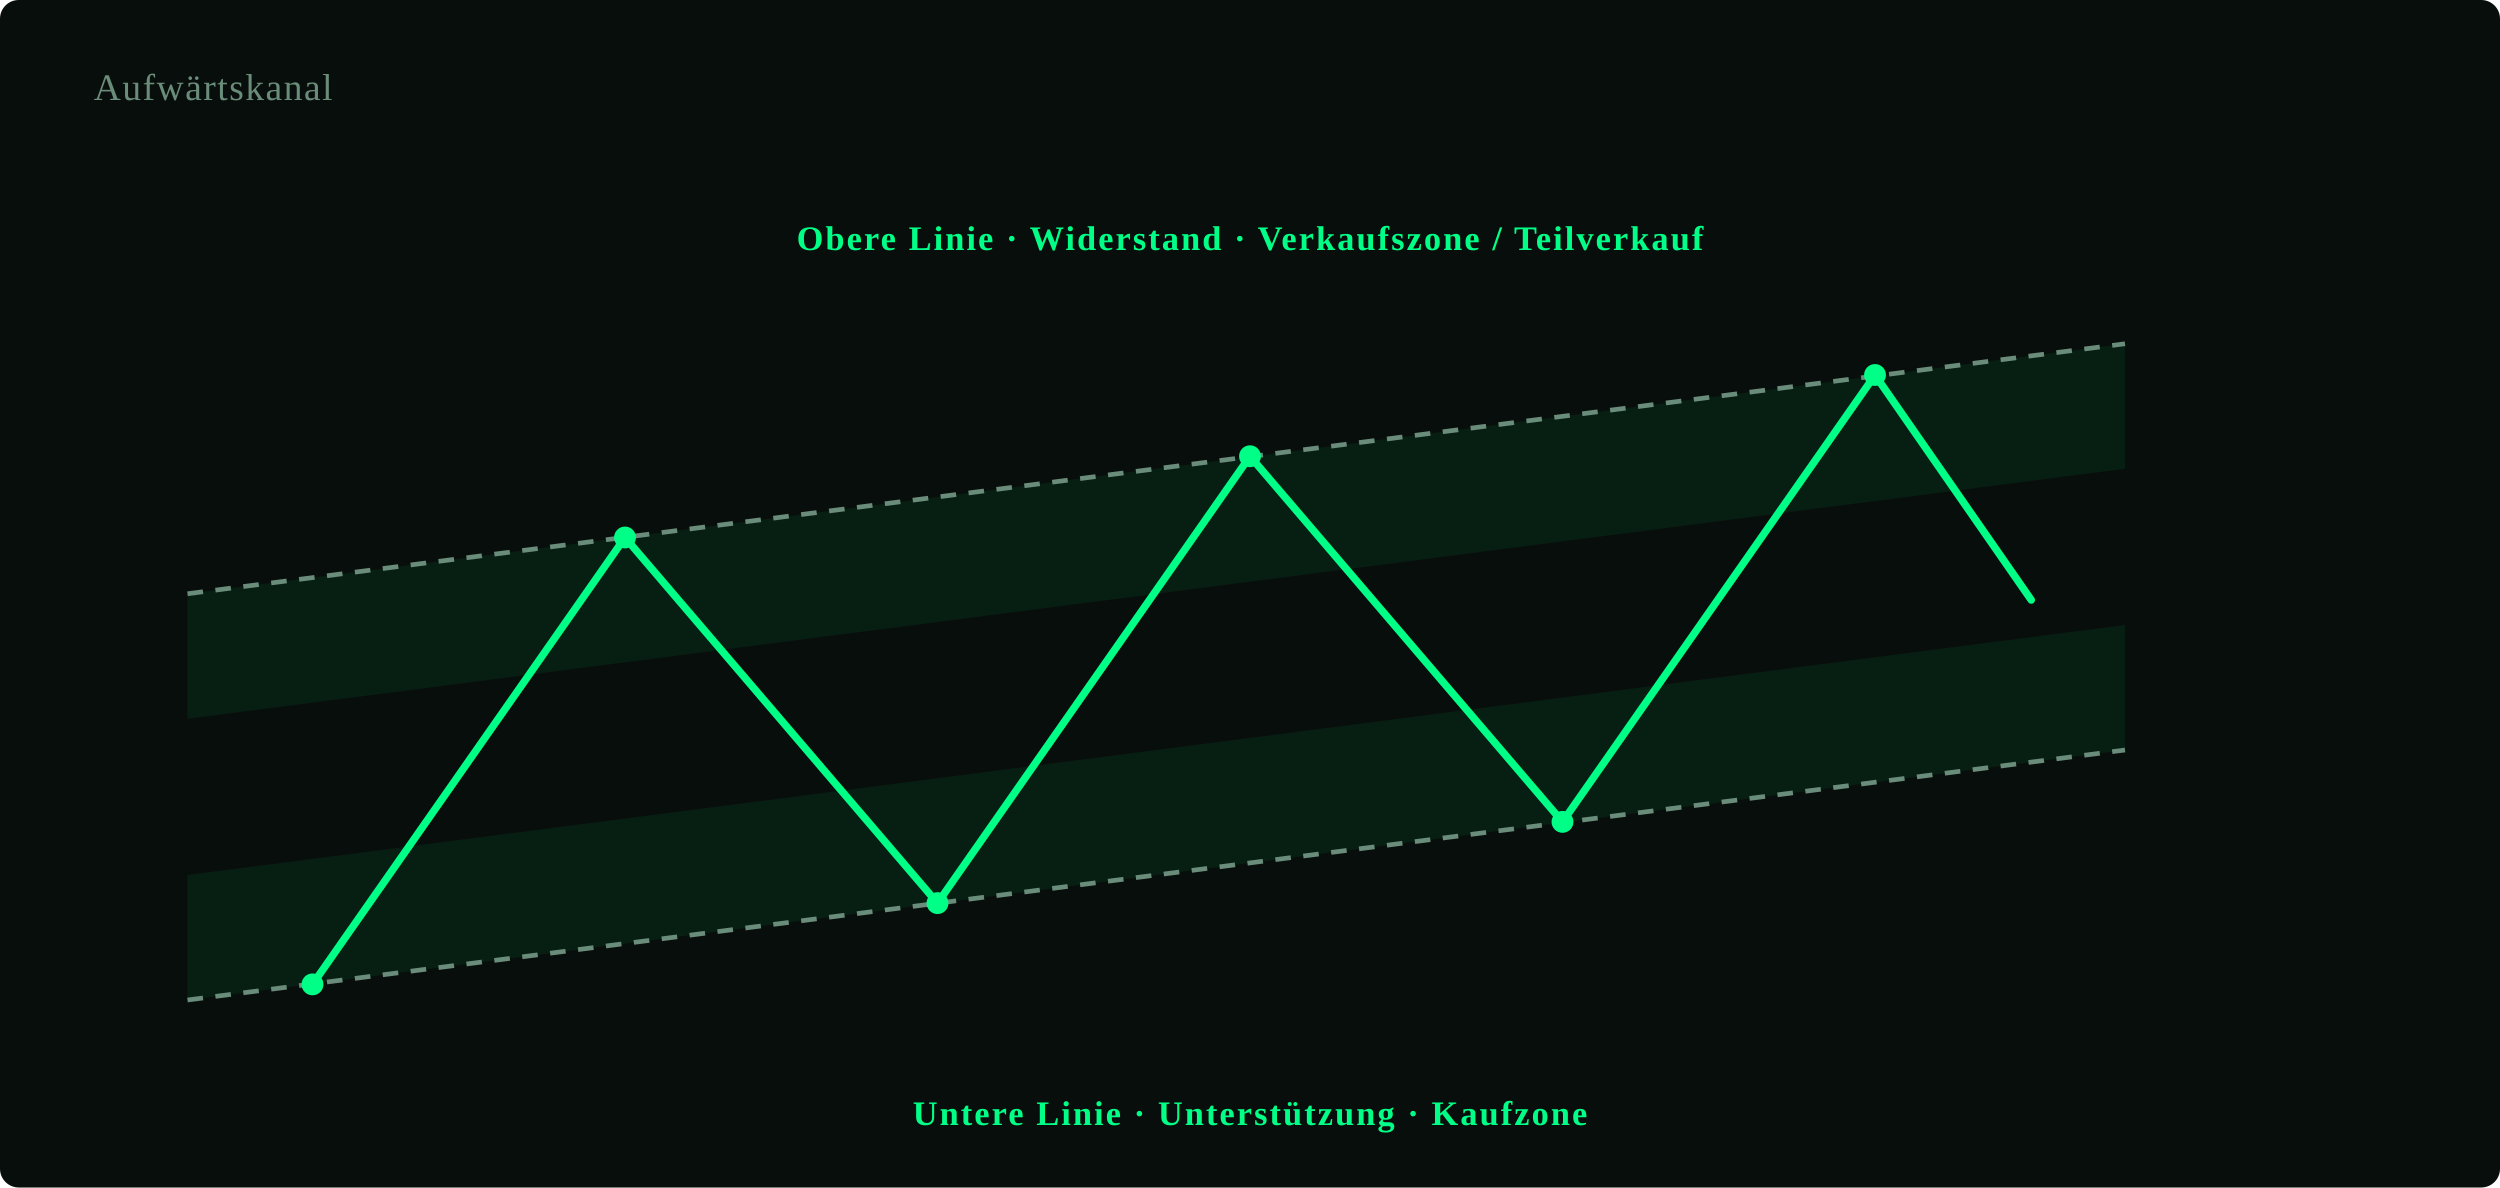
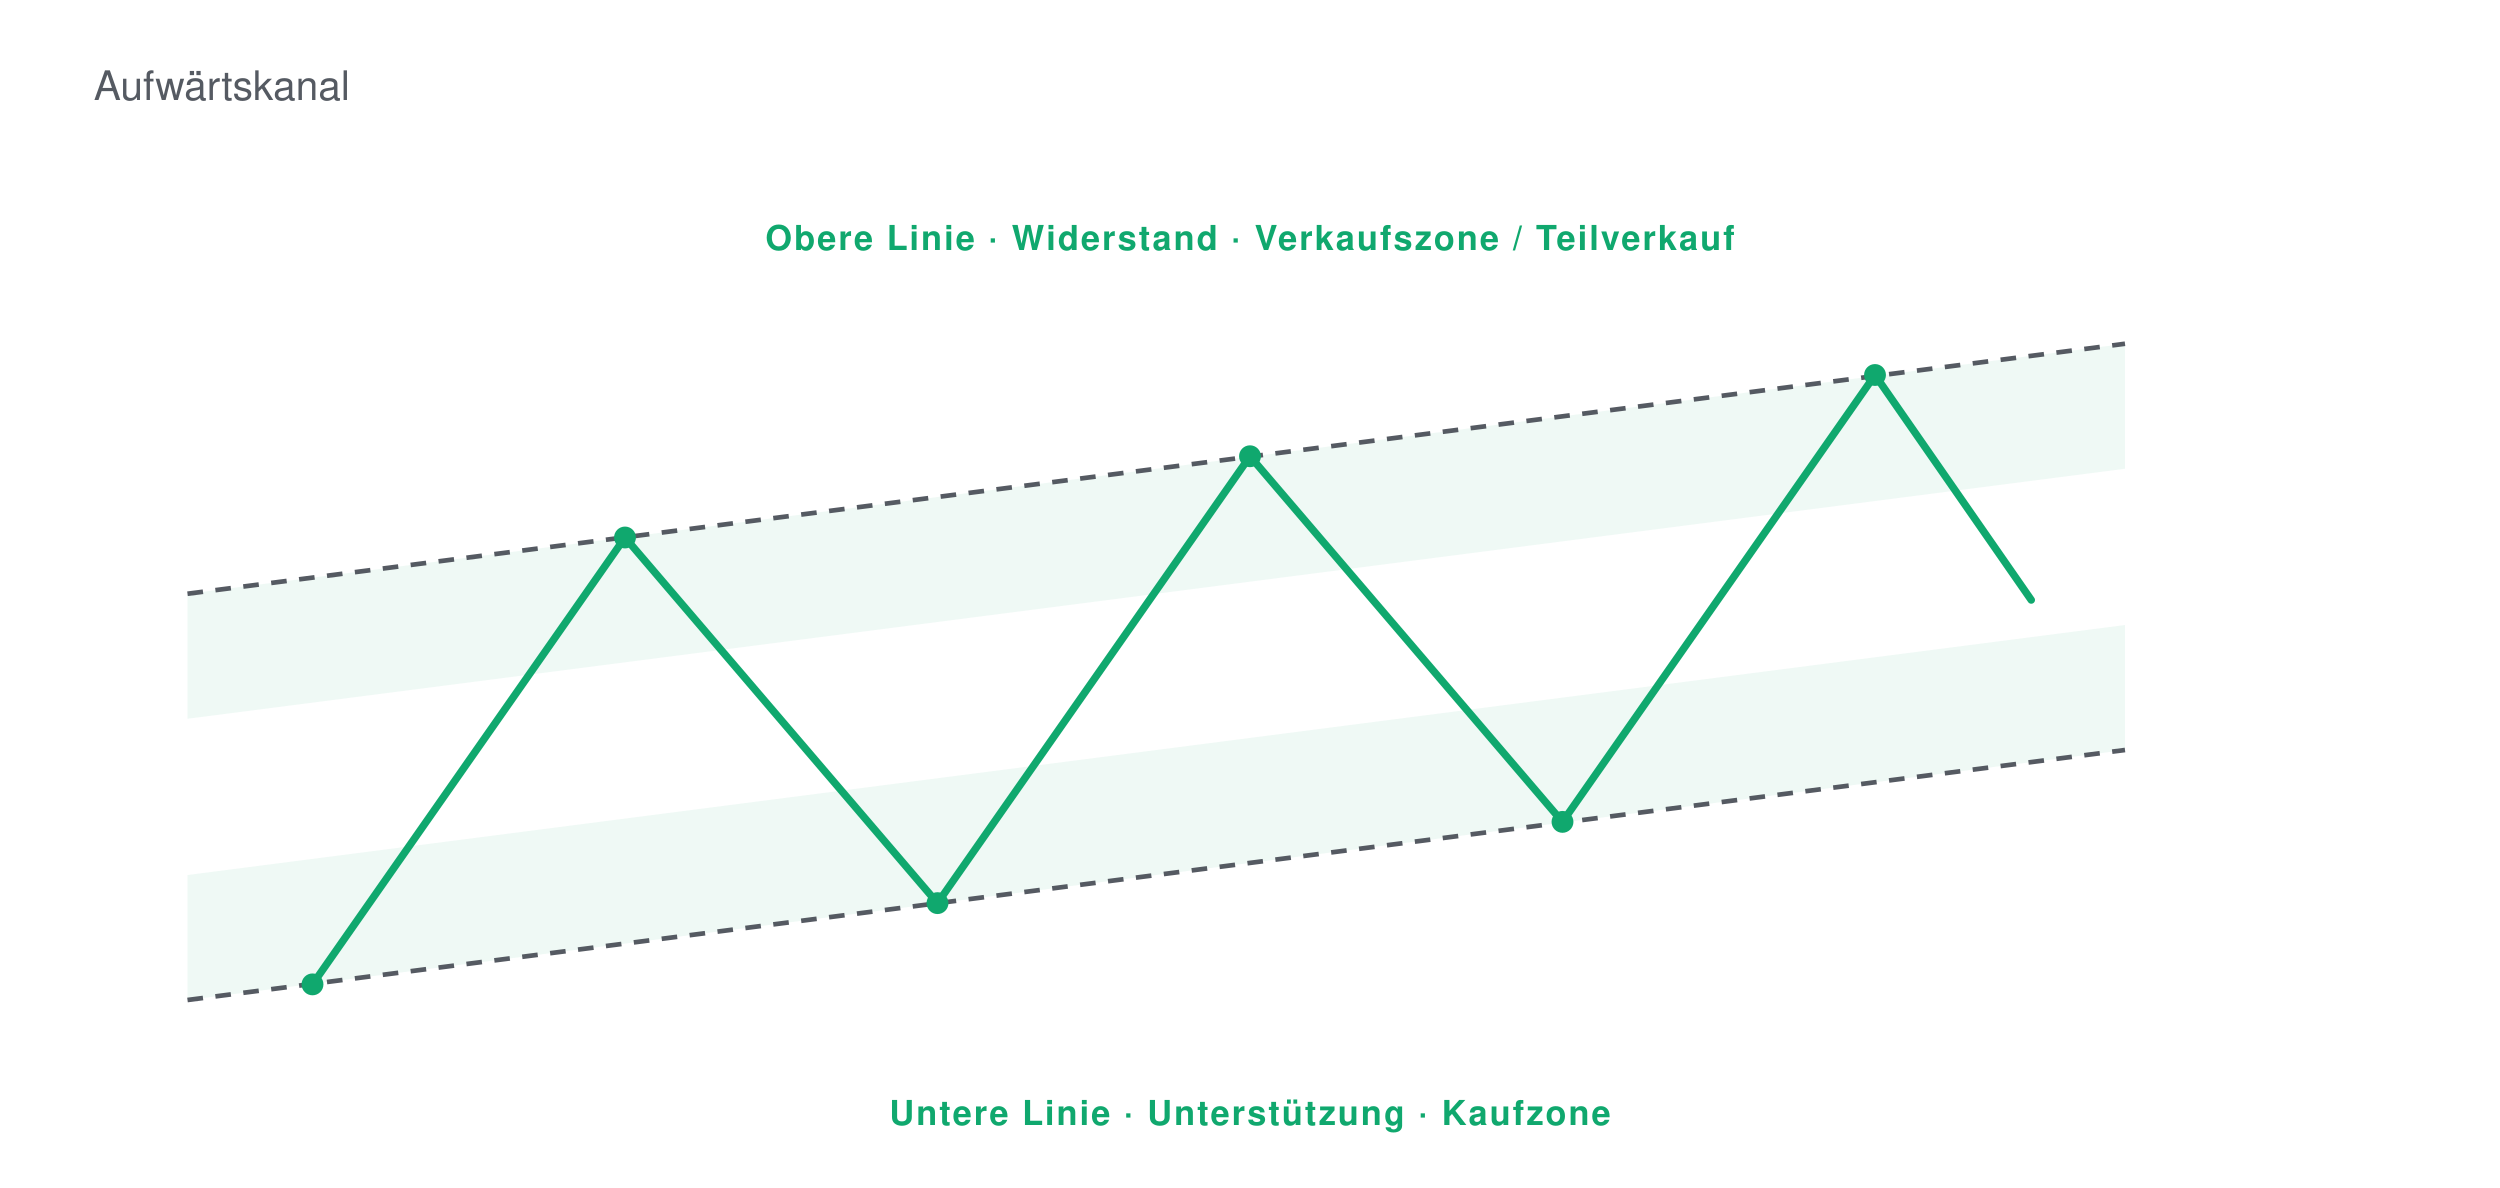
<svg xmlns="http://www.w3.org/2000/svg" viewBox="0 0 800 380" role="img" aria-label="Aufwärtskanal: zwei parallele, nach oben steigende Linien mit einem Zickzack-Kurs zwischen ihnen; obere Linie ist Widerstand und Verkaufszone, untere Linie ist Unterstützung und Kaufzone.">
  <style>
-     .bg     { fill: var(--bg, #080e0b); }
-     .neon   { stroke: var(--neon, #00ff87); stroke-width: 2.4; fill: none; stroke-linejoin: round; stroke-linecap: round; }
-     .neonf  { fill: var(--neon, #00ff87); }
-     .muteddash { stroke: var(--text-2, #6a8c7a); stroke-width: 1.5; fill: none; stroke-dasharray: 5 4; }
-     .zoneup   { fill: var(--neon, #00ff87); opacity: 0.07; }
-     .zonedown { fill: var(--neon, #00ff87); opacity: 0.07; }
-     .lbl    { fill: var(--text-2, #6a8c7a); font-family: var(--mono, ui-monospace,'SF Mono','Cascadia Code','Fira Code','Consolas',monospace); font-size: 12px; letter-spacing: .04em; }
-     .lblneon { fill: var(--neon, #00ff87); font-family: var(--mono, ui-monospace,monospace); font-size: 11px; font-weight: 700; letter-spacing: .06em; text-transform: uppercase; }
+     .bg     { fill: var(--bg, #FFFFFF); }
+     .neon   { stroke: var(--neon, #10A86E); stroke-width: 2.4; fill: none; stroke-linejoin: round; stroke-linecap: round; }
+     .neonf  { fill: var(--neon, #10A86E); }
+     .muteddash { stroke: var(--text-2, #555A62); stroke-width: 1.5; fill: none; stroke-dasharray: 5 4; }
+     .zoneup   { fill: var(--neon, #10A86E); opacity: 0.07; }
+     .zonedown { fill: var(--neon, #10A86E); opacity: 0.07; }
+     .lbl    { fill: var(--text-2, #555A62); font-family: 'Geist',-apple-system,BlinkMacSystemFont,'Segoe UI',Helvetica,Arial,sans-serif; font-size: 13px; letter-spacing: 0; }
+     .lblneon { fill: var(--neon, #10A86E); font-family: 'Geist',-apple-system,BlinkMacSystemFont,'Segoe UI',Helvetica,Arial,sans-serif; font-size: 11px; font-weight: 700; letter-spacing: .06em; text-transform: uppercase; }
  </style>
  <rect class="bg" x="0" y="0" width="800" height="380" rx="6" />
  <text class="lbl" x="30" y="32">Aufwärtskanal</text>
  <path class="zoneup" d="M60,190 L680,110 L680,150 L60,230 Z" />
  <path class="zonedown" d="M60,280 L680,200 L680,240 L60,320 Z" />
  <path class="muteddash" d="M60,190 L680,110" />
  <path class="muteddash" d="M60,320 L680,240" />
  <path class="neon" d="M100,315 L200,172 L300,289 L400,146 L500,263 L600,120 L650,192" />
  <circle class="neonf" cx="100" cy="315" r="3.5" />
  <circle class="neonf" cx="200" cy="172" r="3.5" />
  <circle class="neonf" cx="300" cy="289" r="3.5" />
  <circle class="neonf" cx="400" cy="146" r="3.5" />
  <circle class="neonf" cx="500" cy="263" r="3.5" />
  <circle class="neonf" cx="600" cy="120" r="3.5" />
  <text class="lblneon" x="400" y="80" text-anchor="middle">Obere Linie · Widerstand · Verkaufszone / Teilverkauf</text>
  <text class="lblneon" x="400" y="360" text-anchor="middle">Untere Linie · Unterstützung · Kaufzone</text>
</svg>
